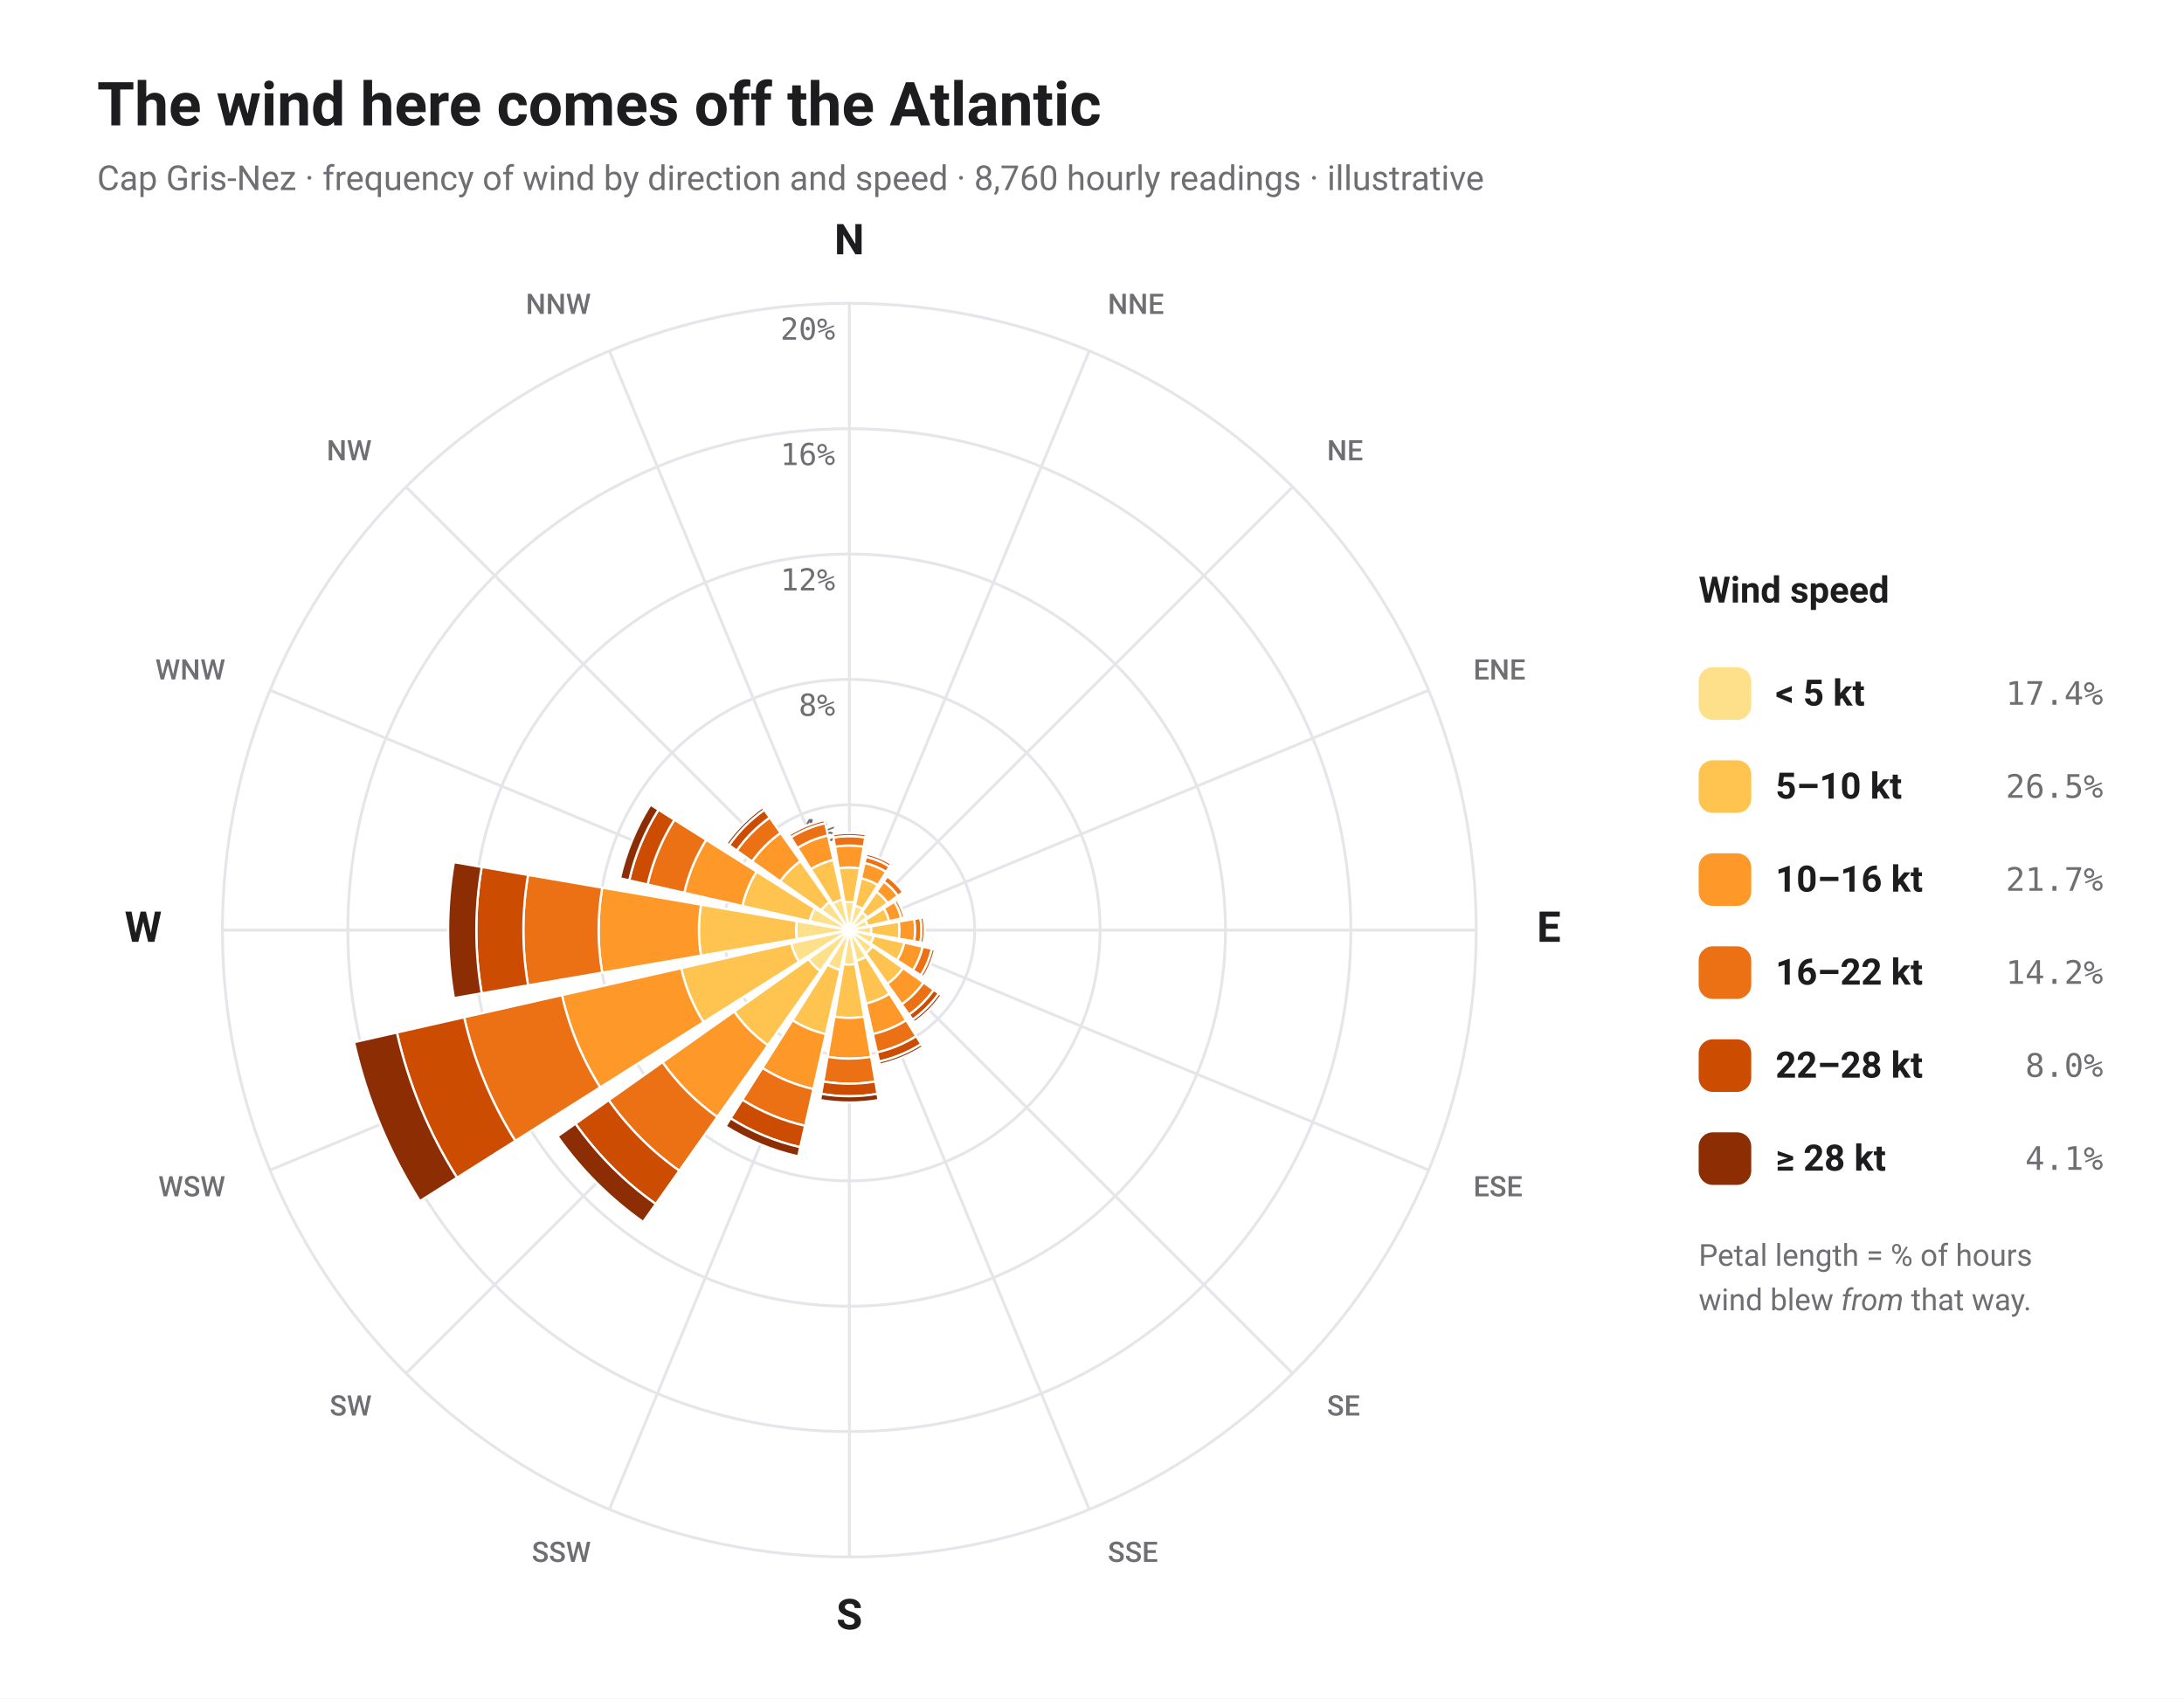
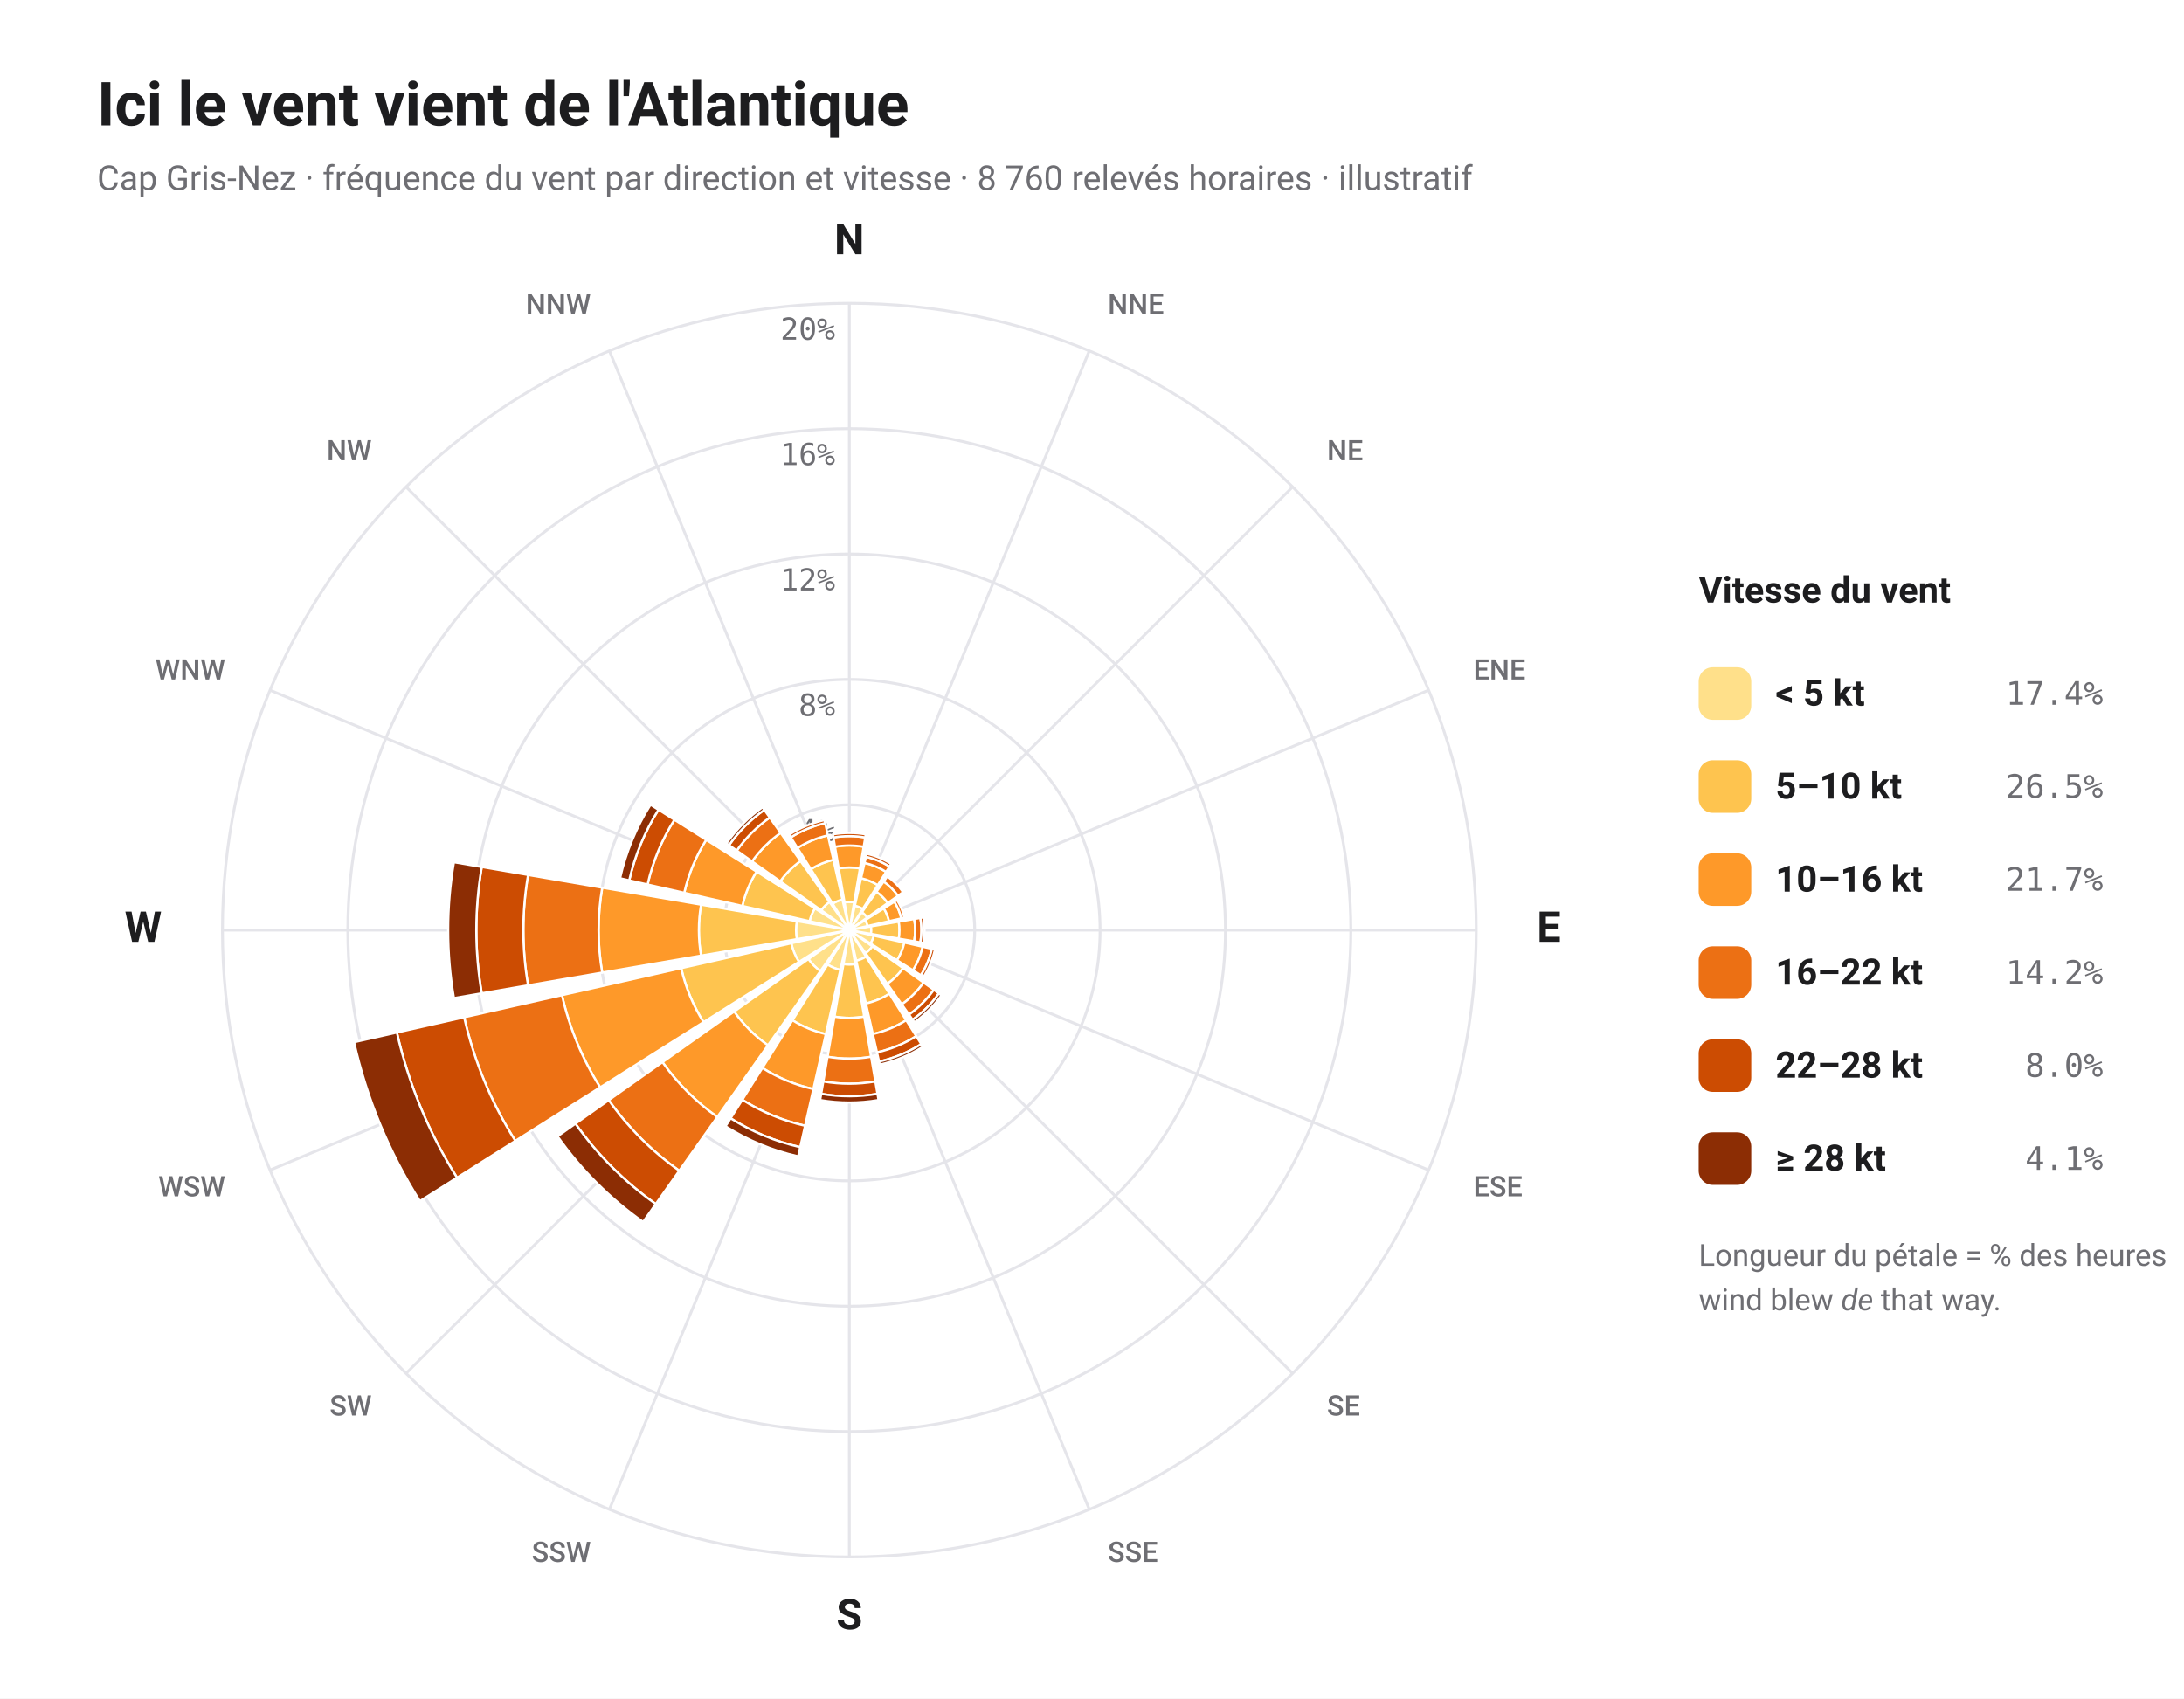
<svg xmlns="http://www.w3.org/2000/svg" width="1080" height="840" viewBox="0 0 1080 840" font-family="Roboto, system-ui, sans-serif" role="img" aria-labelledby="wr-title wr-desc">
  <style>
.wedge { transition: opacity .18s ease; }
svg:hover .band, svg:focus-within .band { opacity: .18; }
svg:has(.band-5-kt:hover) .band-5-kt, svg:has(.band-5-kt:focus) .band-5-kt { opacity: 1; }
svg:has(.band-5-10-kt:hover) .band-5-10-kt, svg:has(.band-5-10-kt:focus) .band-5-10-kt { opacity: 1; }
svg:has(.band-10-16-kt:hover) .band-10-16-kt, svg:has(.band-10-16-kt:focus) .band-10-16-kt { opacity: 1; }
svg:has(.band-16-22-kt:hover) .band-16-22-kt, svg:has(.band-16-22-kt:focus) .band-16-22-kt { opacity: 1; }
svg:has(.band-22-28-kt:hover) .band-22-28-kt, svg:has(.band-22-28-kt:focus) .band-22-28-kt { opacity: 1; }
svg:has(.band-28-kt:hover) .band-28-kt, svg:has(.band-28-kt:focus) .band-28-kt { opacity: 1; }
.legend-row { cursor: pointer; }
.legend-row:focus { outline: 3px solid #0A4DA0; outline-offset: 2px; }
@media (prefers-reduced-motion: reduce) { .wedge { transition: none; } }
</style>
  <rect width="1080" height="840" fill="#FFFFFF" />
-   <text x="48" y="62" font-size="30" font-weight="700" fill="#1D1D1F">The wind here comes off the Atlantic</text>
-   <text x="48" y="94" font-size="17" fill="#6E6E73">Cap Gris-Nez · frequency of wind by direction and speed · 8,760 hourly readings · illustrative</text>
+   <text x="48" y="62" font-size="30" font-weight="700" fill="#1D1D1F">Ici le vent vient de l'Atlantique</text>
+   <text x="48" y="94" font-size="17" fill="#6E6E73">Cap Gris-Nez · fréquence du vent par direction et vitesse · 8 760 relevés horaires · illustratif</text>
  <g>
    <circle cx="420.0" cy="460.0" r="62.00" fill="none" stroke="#E5E5EA" stroke-width="1.4" />
    <text x="413.0" y="416.0" font-size="15" font-family="Roboto Mono, monospace" fill="#6E6E73" text-anchor="end">4%</text>
    <circle cx="420.0" cy="460.0" r="124.00" fill="none" stroke="#E5E5EA" stroke-width="1.4" />
    <text x="413.0" y="354.0" font-size="15" font-family="Roboto Mono, monospace" fill="#6E6E73" text-anchor="end">8%</text>
    <circle cx="420.0" cy="460.0" r="186.00" fill="none" stroke="#E5E5EA" stroke-width="1.4" />
    <text x="413.0" y="292.0" font-size="15" font-family="Roboto Mono, monospace" fill="#6E6E73" text-anchor="end">12%</text>
    <circle cx="420.0" cy="460.0" r="248.00" fill="none" stroke="#E5E5EA" stroke-width="1.4" />
    <text x="413.0" y="230.0" font-size="15" font-family="Roboto Mono, monospace" fill="#6E6E73" text-anchor="end">16%</text>
    <circle cx="420.0" cy="460.0" r="310.00" fill="none" stroke="#E5E5EA" stroke-width="1.4" />
    <text x="413.0" y="168.0" font-size="15" font-family="Roboto Mono, monospace" fill="#6E6E73" text-anchor="end">20%</text>
  </g>
  <g>
    <line x1="420.0" y1="460.0" x2="420.00" y2="150.00" stroke="#E5E5EA" stroke-width="1.4" />
    <line x1="420.0" y1="460.0" x2="538.63" y2="173.60" stroke="#E5E5EA" stroke-width="1.4" />
    <line x1="420.0" y1="460.0" x2="639.20" y2="240.80" stroke="#E5E5EA" stroke-width="1.4" />
    <line x1="420.0" y1="460.0" x2="706.40" y2="341.37" stroke="#E5E5EA" stroke-width="1.4" />
    <line x1="420.0" y1="460.0" x2="730.00" y2="460.00" stroke="#E5E5EA" stroke-width="1.4" />
    <line x1="420.0" y1="460.0" x2="706.40" y2="578.63" stroke="#E5E5EA" stroke-width="1.4" />
    <line x1="420.0" y1="460.0" x2="639.20" y2="679.20" stroke="#E5E5EA" stroke-width="1.4" />
    <line x1="420.0" y1="460.0" x2="538.63" y2="746.40" stroke="#E5E5EA" stroke-width="1.4" />
    <line x1="420.0" y1="460.0" x2="420.00" y2="770.00" stroke="#E5E5EA" stroke-width="1.4" />
    <line x1="420.0" y1="460.0" x2="301.37" y2="746.40" stroke="#E5E5EA" stroke-width="1.4" />
    <line x1="420.0" y1="460.0" x2="200.80" y2="679.20" stroke="#E5E5EA" stroke-width="1.4" />
    <line x1="420.0" y1="460.0" x2="133.60" y2="578.63" stroke="#E5E5EA" stroke-width="1.4" />
    <line x1="420.0" y1="460.0" x2="110.00" y2="460.00" stroke="#E5E5EA" stroke-width="1.4" />
    <line x1="420.0" y1="460.0" x2="133.60" y2="341.37" stroke="#E5E5EA" stroke-width="1.4" />
    <line x1="420.0" y1="460.0" x2="200.80" y2="240.80" stroke="#E5E5EA" stroke-width="1.4" />
    <line x1="420.0" y1="460.0" x2="301.37" y2="173.60" stroke="#E5E5EA" stroke-width="1.4" />
    <text x="420.0" y="120.0" font-size="21" font-weight="700" fill="#1D1D1F" text-anchor="middle" dominant-baseline="middle">N</text>
    <text x="547.8" y="151.4" font-size="14" font-weight="500" fill="#6E6E73" text-anchor="start" dominant-baseline="middle">NNE</text>
    <text x="656.2" y="223.8" font-size="14" font-weight="500" fill="#6E6E73" text-anchor="start" dominant-baseline="middle">NE</text>
    <text x="728.6" y="332.2" font-size="14" font-weight="500" fill="#6E6E73" text-anchor="start" dominant-baseline="middle">ENE</text>
    <text x="760.0" y="460.0" font-size="21" font-weight="700" fill="#1D1D1F" text-anchor="start" dominant-baseline="middle">E</text>
    <text x="728.6" y="587.8" font-size="14" font-weight="500" fill="#6E6E73" text-anchor="start" dominant-baseline="middle">ESE</text>
    <text x="656.2" y="696.2" font-size="14" font-weight="500" fill="#6E6E73" text-anchor="start" dominant-baseline="middle">SE</text>
    <text x="547.8" y="768.6" font-size="14" font-weight="500" fill="#6E6E73" text-anchor="start" dominant-baseline="middle">SSE</text>
    <text x="420.0" y="800.0" font-size="21" font-weight="700" fill="#1D1D1F" text-anchor="middle" dominant-baseline="middle">S</text>
    <text x="292.2" y="768.6" font-size="14" font-weight="500" fill="#6E6E73" text-anchor="end" dominant-baseline="middle">SSW</text>
    <text x="183.8" y="696.2" font-size="14" font-weight="500" fill="#6E6E73" text-anchor="end" dominant-baseline="middle">SW</text>
    <text x="111.4" y="587.8" font-size="14" font-weight="500" fill="#6E6E73" text-anchor="end" dominant-baseline="middle">WSW</text>
    <text x="80.0" y="460.0" font-size="21" font-weight="700" fill="#1D1D1F" text-anchor="end" dominant-baseline="middle">W</text>
    <text x="111.4" y="332.2" font-size="14" font-weight="500" fill="#6E6E73" text-anchor="end" dominant-baseline="middle">WNW</text>
    <text x="183.8" y="223.8" font-size="14" font-weight="500" fill="#6E6E73" text-anchor="end" dominant-baseline="middle">NW</text>
    <text x="292.2" y="151.4" font-size="14" font-weight="500" fill="#6E6E73" text-anchor="end" dominant-baseline="middle">NNW</text>
  </g>
  <g class="band band-5-kt">
    <path class="wedge band-5-kt" tabindex="0" role="listitem" d="M 417.64 446.25 A 13.95 13.95 0 0 1 422.36 446.25 L 420.00 460.00 A 0.00 0.00 0 0 0 420.00 460.00 Z" fill="#FFE08A" stroke="#FFFFFF" stroke-width="1.1" stroke-linejoin="round" />
    <path class="wedge band-5-kt" tabindex="0" role="listitem" d="M 422.74 447.91 A 12.40 12.40 0 0 1 426.62 449.51 L 420.00 460.00 A 0.00 0.00 0 0 0 420.00 460.00 Z" fill="#FFE08A" stroke="#FFFFFF" stroke-width="1.1" stroke-linejoin="round" />
    <path class="wedge band-5-kt" tabindex="0" role="listitem" d="M 426.26 451.14 A 10.85 10.85 0 0 1 428.86 453.74 L 420.00 460.00 A 0.00 0.00 0 0 0 420.00 460.00 Z" fill="#FFE08A" stroke="#FFFFFF" stroke-width="1.1" stroke-linejoin="round" />
    <path class="wedge band-5-kt" tabindex="0" role="listitem" d="M 427.87 455.04 A 9.30 9.30 0 0 1 429.07 457.95 L 420.00 460.00 A 0.00 0.00 0 0 0 420.00 460.00 Z" fill="#FFE08A" stroke="#FFFFFF" stroke-width="1.1" stroke-linejoin="round" />
    <path class="wedge band-5-kt" tabindex="0" role="listitem" d="M 430.69 458.16 A 10.85 10.85 0 0 1 430.69 461.84 L 420.00 460.00 A 0.00 0.00 0 0 0 420.00 460.00 Z" fill="#FFE08A" stroke="#FFFFFF" stroke-width="1.1" stroke-linejoin="round" />
    <path class="wedge band-5-kt" tabindex="0" role="listitem" d="M 432.09 462.74 A 12.40 12.40 0 0 1 430.49 466.62 L 420.00 460.00 A 0.00 0.00 0 0 0 420.00 460.00 Z" fill="#FFE08A" stroke="#FFFFFF" stroke-width="1.1" stroke-linejoin="round" />
    <path class="wedge band-5-kt" tabindex="0" role="listitem" d="M 431.39 468.05 A 13.95 13.95 0 0 1 428.05 471.39 L 420.00 460.00 A 0.00 0.00 0 0 0 420.00 460.00 Z" fill="#FFE08A" stroke="#FFFFFF" stroke-width="1.1" stroke-linejoin="round" />
    <path class="wedge band-5-kt" tabindex="0" role="listitem" d="M 428.27 473.11 A 15.50 15.50 0 0 1 423.42 475.12 L 420.00 460.00 A 0.00 0.00 0 0 0 420.00 460.00 Z" fill="#FFE08A" stroke="#FFFFFF" stroke-width="1.1" stroke-linejoin="round" />
    <path class="wedge band-5-kt" tabindex="0" role="listitem" d="M 422.89 476.80 A 17.05 17.05 0 0 1 417.11 476.80 L 420.00 460.00 A 0.00 0.00 0 0 0 420.00 460.00 Z" fill="#FFE08A" stroke="#FFFFFF" stroke-width="1.1" stroke-linejoin="round" />
    <path class="wedge band-5-kt" tabindex="0" role="listitem" d="M 415.55 479.65 A 20.15 20.15 0 0 1 409.25 477.04 L 420.00 460.00 A 0.00 0.00 0 0 0 420.00 460.00 Z" fill="#FFE08A" stroke="#FFFFFF" stroke-width="1.1" stroke-linejoin="round" />
    <path class="wedge band-5-kt" tabindex="0" role="listitem" d="M 405.69 480.25 A 24.80 24.80 0 0 1 399.75 474.31 L 420.00 460.00 A 0.00 0.00 0 0 0 420.00 460.00 Z" fill="#FFE08A" stroke="#FFFFFF" stroke-width="1.1" stroke-linejoin="round" />
    <path class="wedge band-5-kt" tabindex="0" role="listitem" d="M 395.09 475.71 A 29.45 29.45 0 0 1 391.28 466.50 L 420.00 460.00 A 0.00 0.00 0 0 0 420.00 460.00 Z" fill="#FFE08A" stroke="#FFFFFF" stroke-width="1.1" stroke-linejoin="round" />
    <path class="wedge band-5-kt" tabindex="0" role="listitem" d="M 394.03 464.46 A 26.35 26.35 0 0 1 394.03 455.54 L 420.00 460.00 A 0.00 0.00 0 0 0 420.00 460.00 Z" fill="#FFE08A" stroke="#FFFFFF" stroke-width="1.1" stroke-linejoin="round" />
    <path class="wedge band-5-kt" tabindex="0" role="listitem" d="M 400.35 455.55 A 20.15 20.15 0 0 1 402.96 449.25 L 420.00 460.00 A 0.00 0.00 0 0 0 420.00 460.00 Z" fill="#FFE08A" stroke="#FFFFFF" stroke-width="1.1" stroke-linejoin="round" />
    <path class="wedge band-5-kt" tabindex="0" role="listitem" d="M 406.08 450.16 A 17.05 17.05 0 0 1 410.16 446.08 L 420.00 460.00 A 0.00 0.00 0 0 0 420.00 460.00 Z" fill="#FFE08A" stroke="#FFFFFF" stroke-width="1.1" stroke-linejoin="round" />
    <path class="wedge band-5-kt" tabindex="0" role="listitem" d="M 411.73 446.89 A 15.50 15.50 0 0 1 416.58 444.88 L 420.00 460.00 A 0.00 0.00 0 0 0 420.00 460.00 Z" fill="#FFE08A" stroke="#FFFFFF" stroke-width="1.1" stroke-linejoin="round" />
  </g>
  <g class="band band-5-10-kt">
    <path class="wedge band-5-10-kt" tabindex="0" role="listitem" d="M 414.75 429.45 A 31.00 31.00 0 0 1 425.25 429.45 L 422.36 446.25 A 13.95 13.95 0 0 0 417.64 446.25 Z" fill="#FEC44F" stroke="#FFFFFF" stroke-width="1.1" stroke-linejoin="round" />
    <path class="wedge band-5-10-kt" tabindex="0" role="listitem" d="M 425.82 434.30 A 26.35 26.35 0 0 1 434.06 437.72 L 426.62 449.51 A 12.40 12.40 0 0 0 422.74 447.91 Z" fill="#FEC44F" stroke="#FFFFFF" stroke-width="1.1" stroke-linejoin="round" />
    <path class="wedge band-5-10-kt" tabindex="0" role="listitem" d="M 433.42 441.01 A 23.25 23.25 0 0 1 438.99 446.58 L 428.86 453.74 A 10.85 10.85 0 0 0 426.26 451.14 Z" fill="#FEC44F" stroke="#FFFFFF" stroke-width="1.1" stroke-linejoin="round" />
    <path class="wedge band-5-10-kt" tabindex="0" role="listitem" d="M 437.04 449.25 A 20.15 20.15 0 0 1 439.65 455.55 L 429.07 457.95 A 9.30 9.30 0 0 0 427.87 455.04 Z" fill="#FEC44F" stroke="#FFFFFF" stroke-width="1.1" stroke-linejoin="round" />
    <path class="wedge band-5-10-kt" tabindex="0" role="listitem" d="M 444.44 455.80 A 24.80 24.80 0 0 1 444.44 464.20 L 430.69 461.84 A 10.85 10.85 0 0 0 430.69 458.16 Z" fill="#FEC44F" stroke="#FFFFFF" stroke-width="1.1" stroke-linejoin="round" />
    <path class="wedge band-5-10-kt" tabindex="0" role="listitem" d="M 447.21 466.16 A 27.90 27.90 0 0 1 443.60 474.89 L 430.49 466.62 A 12.40 12.40 0 0 0 432.09 462.74 Z" fill="#FEC44F" stroke="#FFFFFF" stroke-width="1.1" stroke-linejoin="round" />
    <path class="wedge band-5-10-kt" tabindex="0" role="listitem" d="M 446.58 478.79 A 32.55 32.55 0 0 1 438.79 486.58 L 428.05 471.39 A 13.95 13.95 0 0 0 431.39 468.05 Z" fill="#FEC44F" stroke="#FFFFFF" stroke-width="1.1" stroke-linejoin="round" />
    <path class="wedge band-5-10-kt" tabindex="0" role="listitem" d="M 439.85 491.46 A 37.20 37.20 0 0 1 428.21 496.28 L 423.42 475.12 A 15.50 15.50 0 0 0 428.27 473.11 Z" fill="#FEC44F" stroke="#FFFFFF" stroke-width="1.1" stroke-linejoin="round" />
    <path class="wedge band-5-10-kt" tabindex="0" role="listitem" d="M 427.35 502.77 A 43.40 43.40 0 0 1 412.65 502.77 L 417.11 476.80 A 17.05 17.05 0 0 0 422.89 476.80 Z" fill="#FEC44F" stroke="#FFFFFF" stroke-width="1.1" stroke-linejoin="round" />
    <path class="wedge band-5-10-kt" tabindex="0" role="listitem" d="M 408.37 511.40 A 52.70 52.70 0 0 1 391.88 504.57 L 409.25 477.04 A 20.15 20.15 0 0 0 415.55 479.65 Z" fill="#FEC44F" stroke="#FFFFFF" stroke-width="1.1" stroke-linejoin="round" />
    <path class="wedge band-5-10-kt" tabindex="0" role="listitem" d="M 379.74 516.96 A 69.75 69.75 0 0 1 363.04 500.26 L 399.75 474.31 A 24.80 24.80 0 0 0 405.69 480.25 Z" fill="#FEC44F" stroke="#FFFFFF" stroke-width="1.1" stroke-linejoin="round" />
    <path class="wedge band-5-10-kt" tabindex="0" role="listitem" d="M 347.90 505.49 A 85.25 85.25 0 0 1 336.85 478.81 L 391.28 466.50 A 29.45 29.45 0 0 0 395.09 475.71 Z" fill="#FEC44F" stroke="#FFFFFF" stroke-width="1.1" stroke-linejoin="round" />
    <path class="wedge band-5-10-kt" tabindex="0" role="listitem" d="M 346.67 472.60 A 74.40 74.40 0 0 1 346.67 447.40 L 394.03 455.54 A 26.35 26.35 0 0 0 394.03 464.46 Z" fill="#FEC44F" stroke="#FFFFFF" stroke-width="1.1" stroke-linejoin="round" />
    <path class="wedge band-5-10-kt" tabindex="0" role="listitem" d="M 367.09 448.03 A 54.25 54.25 0 0 1 374.12 431.05 L 402.96 449.25 A 20.15 20.15 0 0 0 400.35 455.55 Z" fill="#FEC44F" stroke="#FFFFFF" stroke-width="1.1" stroke-linejoin="round" />
    <path class="wedge band-5-10-kt" tabindex="0" role="listitem" d="M 385.82 435.85 A 41.85 41.85 0 0 1 395.85 425.82 L 410.16 446.08 A 17.05 17.05 0 0 0 406.08 450.16 Z" fill="#FEC44F" stroke="#FFFFFF" stroke-width="1.1" stroke-linejoin="round" />
    <path class="wedge band-5-10-kt" tabindex="0" role="listitem" d="M 400.98 429.85 A 35.65 35.65 0 0 1 412.13 425.23 L 416.58 444.88 A 15.50 15.50 0 0 0 411.73 446.89 Z" fill="#FEC44F" stroke="#FFFFFF" stroke-width="1.1" stroke-linejoin="round" />
  </g>
  <g class="band band-10-16-kt">
    <path class="wedge band-10-16-kt" tabindex="0" role="listitem" d="M 412.91 418.75 A 41.85 41.85 0 0 1 427.09 418.75 L 425.25 429.45 A 31.00 31.00 0 0 0 414.75 429.45 Z" fill="#FE9929" stroke="#FFFFFF" stroke-width="1.1" stroke-linejoin="round" />
    <path class="wedge band-10-16-kt" tabindex="0" role="listitem" d="M 427.53 426.74 A 34.10 34.10 0 0 1 438.20 431.16 L 434.06 437.72 A 26.35 26.35 0 0 0 425.82 434.30 Z" fill="#FE9929" stroke="#FFFFFF" stroke-width="1.1" stroke-linejoin="round" />
    <path class="wedge band-10-16-kt" tabindex="0" role="listitem" d="M 437.00 435.95 A 29.45 29.45 0 0 1 444.05 443.00 L 438.99 446.58 A 23.25 23.25 0 0 0 433.42 441.01 Z" fill="#FE9929" stroke="#FFFFFF" stroke-width="1.1" stroke-linejoin="round" />
    <path class="wedge band-10-16-kt" tabindex="0" role="listitem" d="M 442.28 445.94 A 26.35 26.35 0 0 1 445.70 454.18 L 439.65 455.55 A 20.15 20.15 0 0 0 437.04 449.25 Z" fill="#FE9929" stroke="#FFFFFF" stroke-width="1.1" stroke-linejoin="round" />
    <path class="wedge band-10-16-kt" tabindex="0" role="listitem" d="M 452.08 454.49 A 32.55 32.55 0 0 1 452.08 465.51 L 444.44 464.20 A 24.80 24.80 0 0 0 444.44 455.80 Z" fill="#FE9929" stroke="#FFFFFF" stroke-width="1.1" stroke-linejoin="round" />
    <path class="wedge band-10-16-kt" tabindex="0" role="listitem" d="M 456.28 468.21 A 37.20 37.20 0 0 1 451.46 479.85 L 443.60 474.89 A 27.90 27.90 0 0 0 447.21 466.16 Z" fill="#FE9929" stroke="#FFFFFF" stroke-width="1.1" stroke-linejoin="round" />
    <path class="wedge band-10-16-kt" tabindex="0" role="listitem" d="M 456.71 485.94 A 44.95 44.95 0 0 1 445.94 496.71 L 438.79 486.58 A 32.55 32.55 0 0 0 446.58 478.79 Z" fill="#FE9929" stroke="#FFFFFF" stroke-width="1.1" stroke-linejoin="round" />
    <path class="wedge band-10-16-kt" tabindex="0" role="listitem" d="M 448.12 504.57 A 52.70 52.70 0 0 1 431.63 511.40 L 428.21 496.28 A 37.20 37.20 0 0 0 439.85 491.46 Z" fill="#FE9929" stroke="#FFFFFF" stroke-width="1.1" stroke-linejoin="round" />
    <path class="wedge band-10-16-kt" tabindex="0" role="listitem" d="M 430.76 522.63 A 63.55 63.55 0 0 1 409.24 522.63 L 412.65 502.77 A 43.40 43.40 0 0 0 427.35 502.77 Z" fill="#FE9929" stroke="#FFFFFF" stroke-width="1.1" stroke-linejoin="round" />
    <path class="wedge band-10-16-kt" tabindex="0" role="listitem" d="M 402.21 538.61 A 80.60 80.60 0 0 1 376.99 528.17 L 391.88 504.57 A 52.70 52.70 0 0 0 408.37 511.40 Z" fill="#FE9929" stroke="#FFFFFF" stroke-width="1.1" stroke-linejoin="round" />
    <path class="wedge band-10-16-kt" tabindex="0" role="listitem" d="M 354.70 552.40 A 113.15 113.15 0 0 1 327.60 525.30 L 363.04 500.26 A 69.75 69.75 0 0 0 379.74 516.96 Z" fill="#FE9929" stroke="#FFFFFF" stroke-width="1.1" stroke-linejoin="round" />
    <path class="wedge band-10-16-kt" tabindex="0" role="listitem" d="M 296.78 537.75 A 145.70 145.70 0 0 1 277.89 492.16 L 336.85 478.81 A 85.25 85.25 0 0 0 347.90 505.49 Z" fill="#FE9929" stroke="#FFFFFF" stroke-width="1.1" stroke-linejoin="round" />
    <path class="wedge band-10-16-kt" tabindex="0" role="listitem" d="M 297.79 481.00 A 124.00 124.00 0 0 1 297.79 439.00 L 346.67 447.40 A 74.40 74.40 0 0 0 346.67 472.60 Z" fill="#FE9929" stroke="#FFFFFF" stroke-width="1.1" stroke-linejoin="round" />
    <path class="wedge band-10-16-kt" tabindex="0" role="listitem" d="M 338.36 441.53 A 83.70 83.70 0 0 1 349.21 415.34 L 374.12 431.05 A 54.25 54.25 0 0 0 367.09 448.03 Z" fill="#FE9929" stroke="#FFFFFF" stroke-width="1.1" stroke-linejoin="round" />
    <path class="wedge band-10-16-kt" tabindex="0" role="listitem" d="M 371.90 426.01 A 58.90 58.90 0 0 1 386.01 411.90 L 395.85 425.82 A 41.85 41.85 0 0 0 385.82 435.85 Z" fill="#FE9929" stroke="#FFFFFF" stroke-width="1.1" stroke-linejoin="round" />
    <path class="wedge band-10-16-kt" tabindex="0" role="listitem" d="M 394.36 419.36 A 48.05 48.05 0 0 1 409.40 413.13 L 412.13 425.23 A 35.65 35.65 0 0 0 400.98 429.85 Z" fill="#FE9929" stroke="#FFFFFF" stroke-width="1.1" stroke-linejoin="round" />
  </g>
  <g class="band band-16-22-kt">
    <path class="wedge band-16-22-kt" tabindex="0" role="listitem" d="M 412.13 414.17 A 46.50 46.50 0 0 1 427.87 414.17 L 427.09 418.75 A 41.85 41.85 0 0 0 412.91 418.75 Z" fill="#EC7014" stroke="#FFFFFF" stroke-width="1.1" stroke-linejoin="round" />
    <path class="wedge band-16-22-kt" tabindex="0" role="listitem" d="M 428.21 423.72 A 37.20 37.20 0 0 1 439.85 428.54 L 438.20 431.16 A 34.10 34.10 0 0 0 427.53 426.74 Z" fill="#EC7014" stroke="#FFFFFF" stroke-width="1.1" stroke-linejoin="round" />
    <path class="wedge band-16-22-kt" tabindex="0" role="listitem" d="M 438.79 433.42 A 32.55 32.55 0 0 1 446.58 441.21 L 444.05 443.00 A 29.45 29.45 0 0 0 437.00 435.95 Z" fill="#EC7014" stroke="#FFFFFF" stroke-width="1.1" stroke-linejoin="round" />
    <path class="wedge band-16-22-kt" tabindex="0" role="listitem" d="M 443.60 445.11 A 27.90 27.90 0 0 1 447.21 453.84 L 445.70 454.18 A 26.35 26.35 0 0 0 442.28 445.94 Z" fill="#EC7014" stroke="#FFFFFF" stroke-width="1.1" stroke-linejoin="round" />
    <path class="wedge band-16-22-kt" tabindex="0" role="listitem" d="M 455.14 453.96 A 35.65 35.65 0 0 1 455.14 466.04 L 452.08 465.51 A 32.55 32.55 0 0 0 452.08 454.49 Z" fill="#EC7014" stroke="#FFFFFF" stroke-width="1.1" stroke-linejoin="round" />
    <path class="wedge band-16-22-kt" tabindex="0" role="listitem" d="M 460.82 469.24 A 41.85 41.85 0 0 1 455.39 482.33 L 451.46 479.85 A 37.20 37.20 0 0 0 456.28 468.21 Z" fill="#EC7014" stroke="#FFFFFF" stroke-width="1.1" stroke-linejoin="round" />
    <path class="wedge band-16-22-kt" tabindex="0" role="listitem" d="M 461.77 489.52 A 51.15 51.15 0 0 1 449.52 501.77 L 445.94 496.71 A 44.95 44.95 0 0 0 456.71 485.94 Z" fill="#EC7014" stroke="#FFFFFF" stroke-width="1.1" stroke-linejoin="round" />
    <path class="wedge band-16-22-kt" tabindex="0" role="listitem" d="M 453.08 512.44 A 62.00 62.00 0 0 1 433.68 520.47 L 431.63 511.40 A 52.70 52.70 0 0 0 448.12 504.57 Z" fill="#EC7014" stroke="#FFFFFF" stroke-width="1.1" stroke-linejoin="round" />
    <path class="wedge band-16-22-kt" tabindex="0" role="listitem" d="M 432.86 534.85 A 75.95 75.95 0 0 1 407.14 534.85 L 409.24 522.63 A 63.55 63.55 0 0 0 430.76 522.63 Z" fill="#EC7014" stroke="#FFFFFF" stroke-width="1.1" stroke-linejoin="round" />
    <path class="wedge band-16-22-kt" tabindex="0" role="listitem" d="M 398.11 556.75 A 99.20 99.20 0 0 1 367.07 543.90 L 376.99 528.17 A 80.60 80.60 0 0 0 402.21 538.61 Z" fill="#EC7014" stroke="#FFFFFF" stroke-width="1.1" stroke-linejoin="round" />
    <path class="wedge band-16-22-kt" tabindex="0" role="listitem" d="M 335.91 578.98 A 145.70 145.70 0 0 1 301.02 544.09 L 327.60 525.30 A 113.15 113.15 0 0 0 354.70 552.40 Z" fill="#EC7014" stroke="#FFFFFF" stroke-width="1.1" stroke-linejoin="round" />
    <path class="wedge band-16-22-kt" tabindex="0" role="listitem" d="M 254.83 564.21 A 195.30 195.30 0 0 1 229.52 503.10 L 277.89 492.16 A 145.70 145.70 0 0 0 296.78 537.75 Z" fill="#EC7014" stroke="#FFFFFF" stroke-width="1.1" stroke-linejoin="round" />
    <path class="wedge band-16-22-kt" tabindex="0" role="listitem" d="M 261.13 487.30 A 161.20 161.20 0 0 1 261.13 432.70 L 297.79 439.00 A 124.00 124.00 0 0 0 297.79 481.00 Z" fill="#EC7014" stroke="#FFFFFF" stroke-width="1.1" stroke-linejoin="round" />
    <path class="wedge band-16-22-kt" tabindex="0" role="listitem" d="M 320.22 437.42 A 102.30 102.30 0 0 1 333.48 405.41 L 349.21 415.34 A 83.70 83.70 0 0 0 338.36 441.53 Z" fill="#EC7014" stroke="#FFFFFF" stroke-width="1.1" stroke-linejoin="round" />
    <path class="wedge band-16-22-kt" tabindex="0" role="listitem" d="M 364.31 420.64 A 68.20 68.20 0 0 1 380.64 404.31 L 386.01 411.90 A 58.90 58.90 0 0 0 371.90 426.01 Z" fill="#EC7014" stroke="#FFFFFF" stroke-width="1.1" stroke-linejoin="round" />
    <path class="wedge band-16-22-kt" tabindex="0" role="listitem" d="M 391.05 414.12 A 54.25 54.25 0 0 1 408.03 407.09 L 409.40 413.13 A 48.05 48.05 0 0 0 394.36 419.36 Z" fill="#EC7014" stroke="#FFFFFF" stroke-width="1.1" stroke-linejoin="round" />
  </g>
  <g class="band band-22-28-kt">
    <path class="wedge band-22-28-kt" tabindex="0" role="listitem" d="M 411.86 412.64 A 48.05 48.05 0 0 1 428.14 412.64 L 427.87 414.17 A 46.50 46.50 0 0 0 412.13 414.17 Z" fill="#CC4C02" stroke="#FFFFFF" stroke-width="1.1" stroke-linejoin="round" />
    <path class="wedge band-22-28-kt" tabindex="0" role="listitem" d="M 428.55 422.21 A 38.75 38.75 0 0 1 440.68 427.23 L 439.85 428.54 A 37.20 37.20 0 0 0 428.21 423.72 Z" fill="#CC4C02" stroke="#FFFFFF" stroke-width="1.1" stroke-linejoin="round" />
    <path class="wedge band-22-28-kt" tabindex="0" role="listitem" d="M 456.66 453.70 A 37.20 37.20 0 0 1 456.66 466.30 L 455.14 466.04 A 35.65 35.65 0 0 0 455.14 453.96 Z" fill="#CC4C02" stroke="#FFFFFF" stroke-width="1.1" stroke-linejoin="round" />
    <path class="wedge band-22-28-kt" tabindex="0" role="listitem" d="M 462.33 469.58 A 43.40 43.40 0 0 1 456.70 483.16 L 455.39 482.33 A 41.85 41.85 0 0 0 460.82 469.24 Z" fill="#CC4C02" stroke="#FFFFFF" stroke-width="1.1" stroke-linejoin="round" />
    <path class="wedge band-22-28-kt" tabindex="0" role="listitem" d="M 464.30 491.31 A 54.25 54.25 0 0 1 451.31 504.30 L 449.52 501.77 A 51.15 51.15 0 0 0 461.77 489.52 Z" fill="#CC4C02" stroke="#FFFFFF" stroke-width="1.1" stroke-linejoin="round" />
    <path class="wedge band-22-28-kt" tabindex="0" role="listitem" d="M 455.57 516.37 A 66.65 66.65 0 0 1 434.71 525.01 L 433.68 520.47 A 62.00 62.00 0 0 0 453.08 512.44 Z" fill="#CC4C02" stroke="#FFFFFF" stroke-width="1.1" stroke-linejoin="round" />
    <path class="wedge band-22-28-kt" tabindex="0" role="listitem" d="M 433.91 540.96 A 82.15 82.15 0 0 1 406.09 540.96 L 407.14 534.85 A 75.95 75.95 0 0 0 432.86 534.85 Z" fill="#CC4C02" stroke="#FFFFFF" stroke-width="1.1" stroke-linejoin="round" />
    <path class="wedge band-22-28-kt" tabindex="0" role="listitem" d="M 395.71 567.34 A 110.05 110.05 0 0 1 361.28 553.07 L 367.07 543.90 A 99.20 99.20 0 0 0 398.11 556.75 Z" fill="#CC4C02" stroke="#FFFFFF" stroke-width="1.1" stroke-linejoin="round" />
    <path class="wedge band-22-28-kt" tabindex="0" role="listitem" d="M 324.28 595.44 A 165.85 165.85 0 0 1 284.56 555.72 L 301.02 544.09 A 145.70 145.70 0 0 0 335.91 578.98 Z" fill="#CC4C02" stroke="#FFFFFF" stroke-width="1.1" stroke-linejoin="round" />
    <path class="wedge band-22-28-kt" tabindex="0" role="listitem" d="M 225.99 582.41 A 229.40 229.40 0 0 1 196.26 510.63 L 229.52 503.10 A 195.30 195.30 0 0 0 254.83 564.21 Z" fill="#CC4C02" stroke="#FFFFFF" stroke-width="1.1" stroke-linejoin="round" />
    <path class="wedge band-22-28-kt" tabindex="0" role="listitem" d="M 238.21 491.24 A 184.45 184.45 0 0 1 238.21 428.76 L 261.13 432.70 A 161.20 161.20 0 0 0 261.13 487.30 Z" fill="#CC4C02" stroke="#FFFFFF" stroke-width="1.1" stroke-linejoin="round" />
    <path class="wedge band-22-28-kt" tabindex="0" role="listitem" d="M 311.15 435.37 A 111.60 111.60 0 0 1 325.62 400.45 L 333.48 405.41 A 102.30 102.30 0 0 0 320.22 437.42 Z" fill="#CC4C02" stroke="#FFFFFF" stroke-width="1.1" stroke-linejoin="round" />
    <path class="wedge band-22-28-kt" tabindex="0" role="listitem" d="M 360.51 417.95 A 72.85 72.85 0 0 1 377.95 400.51 L 380.64 404.31 A 68.20 68.20 0 0 0 364.31 420.64 Z" fill="#CC4C02" stroke="#FFFFFF" stroke-width="1.1" stroke-linejoin="round" />
    <path class="wedge band-22-28-kt" tabindex="0" role="listitem" d="M 390.22 412.81 A 55.80 55.80 0 0 1 407.69 405.58 L 408.03 407.09 A 54.25 54.25 0 0 0 391.05 414.12 Z" fill="#CC4C02" stroke="#FFFFFF" stroke-width="1.1" stroke-linejoin="round" />
  </g>
  <g class="band band-28-kt">
    <path class="wedge band-28-kt" tabindex="0" role="listitem" d="M 465.57 492.20 A 55.80 55.80 0 0 1 452.20 505.57 L 451.31 504.30 A 54.25 54.25 0 0 0 464.30 491.31 Z" fill="#8C2D04" stroke="#FFFFFF" stroke-width="1.1" stroke-linejoin="round" />
    <path class="wedge band-28-kt" tabindex="0" role="listitem" d="M 456.39 517.68 A 68.20 68.20 0 0 1 435.05 526.52 L 434.71 525.01 A 66.65 66.65 0 0 0 455.57 516.37 Z" fill="#8C2D04" stroke="#FFFFFF" stroke-width="1.1" stroke-linejoin="round" />
    <path class="wedge band-28-kt" tabindex="0" role="listitem" d="M 434.44 544.02 A 85.25 85.25 0 0 1 405.56 544.02 L 406.09 540.96 A 82.15 82.15 0 0 0 433.91 540.96 Z" fill="#8C2D04" stroke="#FFFFFF" stroke-width="1.1" stroke-linejoin="round" />
    <path class="wedge band-28-kt" tabindex="0" role="listitem" d="M 394.69 571.87 A 114.70 114.70 0 0 1 358.79 557.00 L 361.28 553.07 A 110.05 110.05 0 0 0 395.71 567.34 Z" fill="#8C2D04" stroke="#FFFFFF" stroke-width="1.1" stroke-linejoin="round" />
    <path class="wedge band-28-kt" tabindex="0" role="listitem" d="M 318.02 604.30 A 176.70 176.70 0 0 1 275.70 561.98 L 284.56 555.72 A 165.85 165.85 0 0 0 324.28 595.44 Z" fill="#8C2D04" stroke="#FFFFFF" stroke-width="1.1" stroke-linejoin="round" />
    <path class="wedge band-28-kt" tabindex="0" role="listitem" d="M 207.64 593.99 A 251.10 251.10 0 0 1 175.09 515.42 L 196.26 510.63 A 229.40 229.40 0 0 0 225.99 582.41 Z" fill="#8C2D04" stroke="#FFFFFF" stroke-width="1.1" stroke-linejoin="round" />
    <path class="wedge band-28-kt" tabindex="0" role="listitem" d="M 224.47 493.60 A 198.40 198.40 0 0 1 224.47 426.40 L 238.21 428.76 A 184.45 184.45 0 0 0 238.21 491.24 Z" fill="#8C2D04" stroke="#FFFFFF" stroke-width="1.1" stroke-linejoin="round" />
    <path class="wedge band-28-kt" tabindex="0" role="listitem" d="M 306.62 434.34 A 116.25 116.25 0 0 1 321.68 397.97 L 325.62 400.45 A 111.60 111.60 0 0 0 311.15 435.37 Z" fill="#8C2D04" stroke="#FFFFFF" stroke-width="1.1" stroke-linejoin="round" />
    <path class="wedge band-28-kt" tabindex="0" role="listitem" d="M 359.24 417.06 A 74.40 74.40 0 0 1 377.06 399.24 L 377.95 400.51 A 72.85 72.85 0 0 0 360.51 417.95 Z" fill="#8C2D04" stroke="#FFFFFF" stroke-width="1.1" stroke-linejoin="round" />
  </g>
-   <text x="840" y="298" font-size="18" font-weight="700" fill="#1D1D1F">Wind speed</text>
+   <text x="840" y="298" font-size="18" font-weight="700" fill="#1D1D1F">Vitesse du vent</text>
  <g transform="translate(840.0,330.0)">
    <g class="band band-5-kt legend-row" tabindex="0" role="listitem" transform="translate(0,0.0)">
      <rect class="band-5-kt" x="0" y="0" width="26" height="26" rx="7" fill="#FFE08A" />
      <text x="38" y="14" font-size="18" font-weight="600" fill="#1D1D1F" dominant-baseline="middle">&lt; 5 kt</text>
      <text x="200" y="14" font-size="16" font-family="Roboto Mono, monospace" fill="#6E6E73" text-anchor="end" dominant-baseline="middle">17.4%</text>
    </g>
    <g class="band band-5-10-kt legend-row" tabindex="0" role="listitem" transform="translate(0,46.0)">
      <rect class="band-5-10-kt" x="0" y="0" width="26" height="26" rx="7" fill="#FEC44F" />
      <text x="38" y="14" font-size="18" font-weight="600" fill="#1D1D1F" dominant-baseline="middle">5–10 kt</text>
      <text x="200" y="14" font-size="16" font-family="Roboto Mono, monospace" fill="#6E6E73" text-anchor="end" dominant-baseline="middle">26.5%</text>
    </g>
    <g class="band band-10-16-kt legend-row" tabindex="0" role="listitem" transform="translate(0,92.0)">
      <rect class="band-10-16-kt" x="0" y="0" width="26" height="26" rx="7" fill="#FE9929" />
      <text x="38" y="14" font-size="18" font-weight="600" fill="#1D1D1F" dominant-baseline="middle">10–16 kt</text>
      <text x="200" y="14" font-size="16" font-family="Roboto Mono, monospace" fill="#6E6E73" text-anchor="end" dominant-baseline="middle">21.7%</text>
    </g>
    <g class="band band-16-22-kt legend-row" tabindex="0" role="listitem" transform="translate(0,138.0)">
      <rect class="band-16-22-kt" x="0" y="0" width="26" height="26" rx="7" fill="#EC7014" />
      <text x="38" y="14" font-size="18" font-weight="600" fill="#1D1D1F" dominant-baseline="middle">16–22 kt</text>
      <text x="200" y="14" font-size="16" font-family="Roboto Mono, monospace" fill="#6E6E73" text-anchor="end" dominant-baseline="middle">14.2%</text>
    </g>
    <g class="band band-22-28-kt legend-row" tabindex="0" role="listitem" transform="translate(0,184.0)">
      <rect class="band-22-28-kt" x="0" y="0" width="26" height="26" rx="7" fill="#CC4C02" />
      <text x="38" y="14" font-size="18" font-weight="600" fill="#1D1D1F" dominant-baseline="middle">22–28 kt</text>
      <text x="200" y="14" font-size="16" font-family="Roboto Mono, monospace" fill="#6E6E73" text-anchor="end" dominant-baseline="middle">8.0%</text>
    </g>
    <g class="band band-28-kt legend-row" tabindex="0" role="listitem" transform="translate(0,230.0)">
      <rect class="band-28-kt" x="0" y="0" width="26" height="26" rx="7" fill="#8C2D04" />
      <text x="38" y="14" font-size="18" font-weight="600" fill="#1D1D1F" dominant-baseline="middle">≥ 28 kt</text>
      <text x="200" y="14" font-size="16" font-family="Roboto Mono, monospace" fill="#6E6E73" text-anchor="end" dominant-baseline="middle">4.1%</text>
    </g>
  </g>
-   <text x="840" y="626" font-size="15" fill="#6E6E73">Petal length = % of hours</text>
-   <text x="840" y="648" font-size="15" fill="#6E6E73">wind blew <tspan font-style="italic">from</tspan> that way.</text>
+   <text x="840" y="626" font-size="15" fill="#6E6E73">Longueur du pétale = % des heures</text>
+   <text x="840" y="648" font-size="15" fill="#6E6E73">wind blew <tspan font-style="italic">de</tspan> that way.</text>
  <g data-fs-internal="" role="button" tabindex="0" aria-label="Toggle fullscreen" transform="translate(1032,14)" style="display:none;cursor:pointer">
    <rect x="0" y="0" width="34" height="34" rx="8" fill="#F2F3F5" />
    <path d="M6 13 V6 h7 M28 13 V6 h-7 M6 21 v7 h7 M28 21 v7 h-7" fill="none" stroke="#1D1D1F" stroke-width="2" stroke-linecap="round" />
  </g>
</svg>
